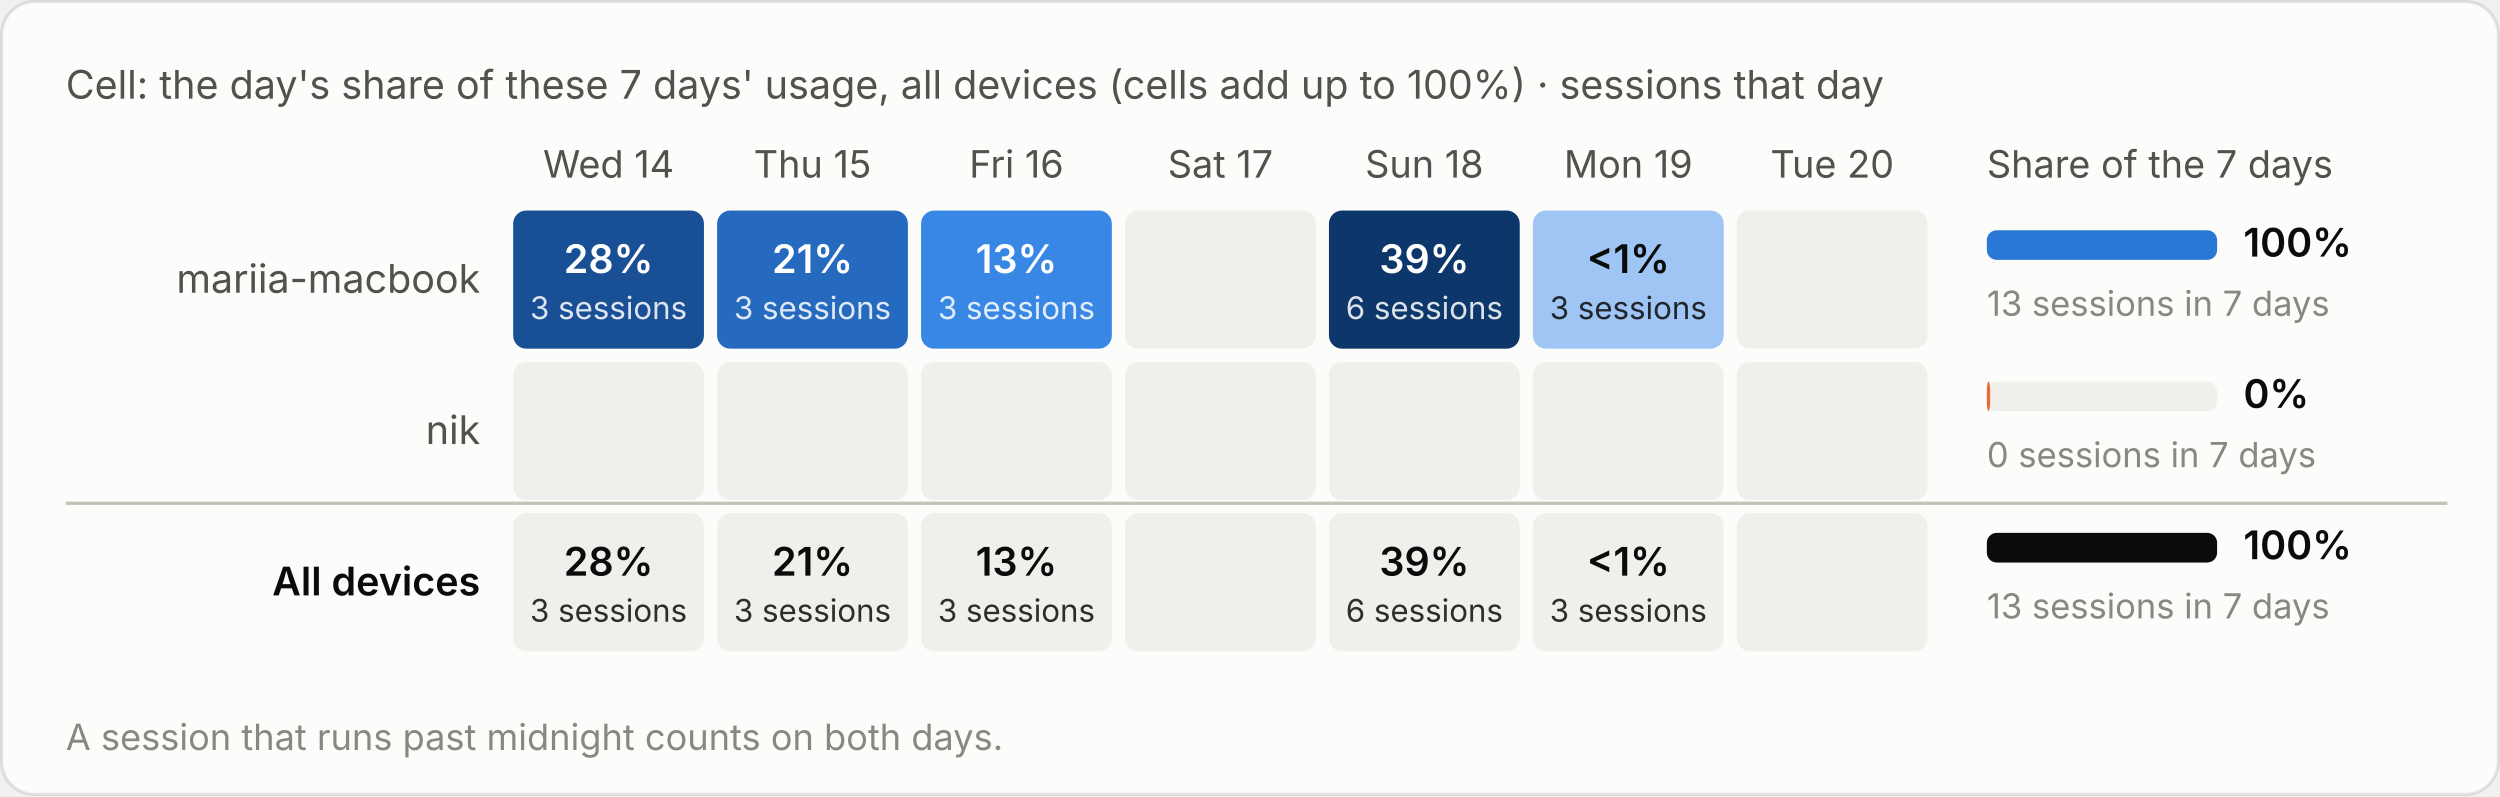
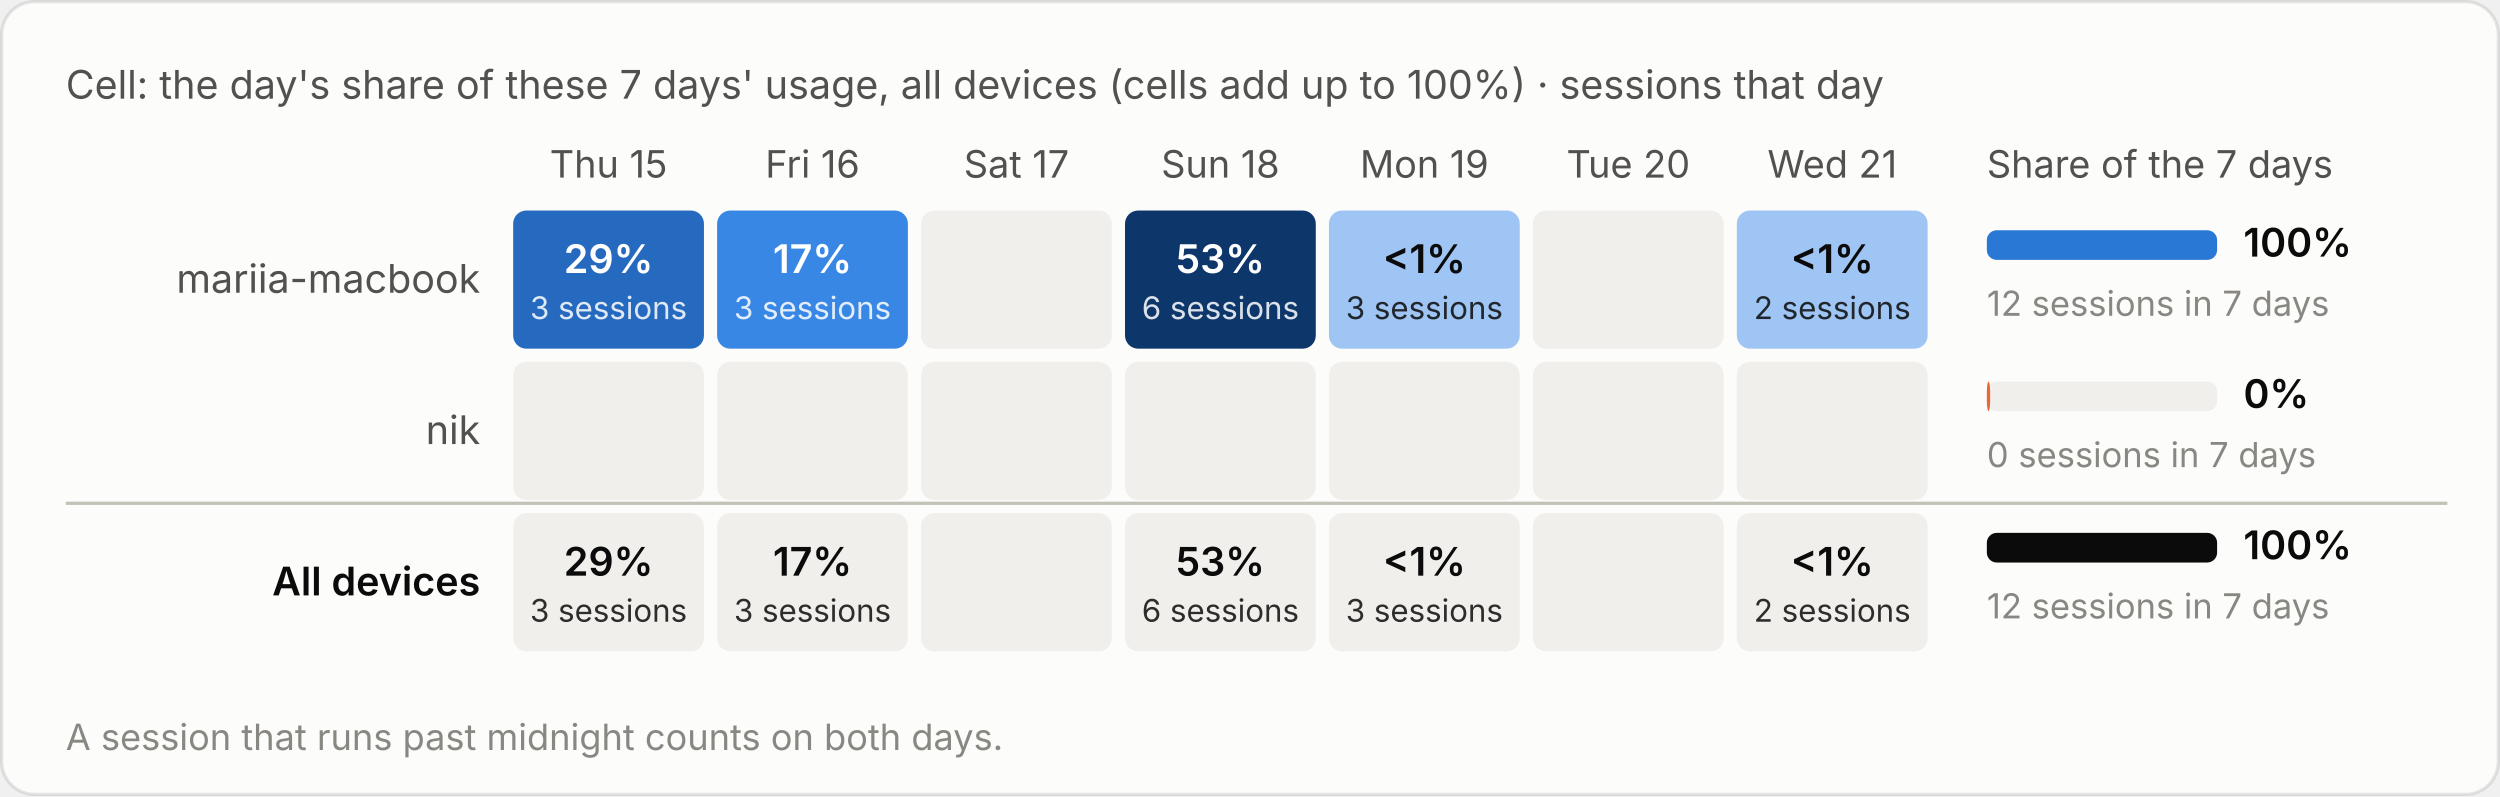
<svg xmlns="http://www.w3.org/2000/svg" viewBox="0 0 760 242" width="760" height="242" role="img" aria-label="Cell: the day's share of these 7 days' usage, all devices (cells add up to 100%) · sessions that day">
  <style>text{font-family:system-ui,-apple-system,"Segoe UI",sans-serif;font-variant-numeric:tabular-nums}.bg{fill:#fcfcfb;stroke:rgba(11,11,11,.10)}.tp{fill:#0b0b0b}.ts{fill:#52514e}.tm{fill:#898781}.grid{stroke:#e1e0d9;stroke-width:1}.base{stroke:#c3c2b7;stroke-width:1}.so{fill:#b5b3ad}.lo{stroke:#b5b3ad}.qe{fill:#f0efec}.ring{stroke:#fcfcfb}.area{fill-opacity:.1}.s0{fill:#2a78d6}.l0{stroke:#2a78d6}.s1{fill:#eb6834}.l1{stroke:#eb6834}.s2{fill:#1baf7a}.l2{stroke:#1baf7a}.s3{fill:#eda100}.l3{stroke:#eda100}.s4{fill:#e87ba4}.l4{stroke:#e87ba4}.s5{fill:#008300}.l5{stroke:#008300}.s6{fill:#4a3aa7}.l6{stroke:#4a3aa7}.s7{fill:#e34948}.l7{stroke:#e34948}.q0{fill:#cde2fb}.q1{fill:#9ec5f4}.q2{fill:#6da7ec}.q3{fill:#3987e5}.q4{fill:#256abf}.q5{fill:#184f95}.q6{fill:#0d366b}.r0{fill:#f8d4d4}.r1{fill:#ec8f8f}.r2{fill:#c42f2f}.a0{fill:#fbe3e3}.a1{fill:#f5b8b8}.a2{fill:#ec8f8f}.a3{fill:#d65252}.a4{fill:#a82525}.tq0{fill:#0b0b0b}.tq1{fill:#0b0b0b}.tq2{fill:#0b0b0b}.tq3{fill:#ffffff}.tq4{fill:#ffffff}.tq5{fill:#ffffff}.tq6{fill:#ffffff}.tr0{fill:#0b0b0b}.tr1{fill:#0b0b0b}.tr2{fill:#ffffff}.ta0{fill:#0b0b0b}.ta1{fill:#0b0b0b}.ta2{fill:#0b0b0b}.ta3{fill:#ffffff}.ta4{fill:#ffffff}.tw{fill:#ffffff}@media (prefers-color-scheme:dark){.bg{fill:#1a1a19;stroke:rgba(255,255,255,.10)}.tp{fill:#fff}.ts{fill:#c3c2b7}.tm{fill:#898781}.grid{stroke:#2c2c2a}.base{stroke:#383835}.so{fill:#5c5b57}.lo{stroke:#5c5b57}.qe{fill:#262624}.ring{stroke:#1a1a19}.s0{fill:#3987e5}.l0{stroke:#3987e5}.s1{fill:#d95926}.l1{stroke:#d95926}.s2{fill:#199e70}.l2{stroke:#199e70}.s3{fill:#c98500}.l3{stroke:#c98500}.s4{fill:#d55181}.l4{stroke:#d55181}.s5{fill:#008300}.l5{stroke:#008300}.s6{fill:#9085e9}.l6{stroke:#9085e9}.s7{fill:#e66767}.l7{stroke:#e66767}.q0{fill:#16263a}.q1{fill:#123a66}.q2{fill:#184f95}.q3{fill:#256abf}.q4{fill:#3987e5}.q5{fill:#6da7ec}.q6{fill:#b7d3f6}.r0{fill:#4a2023}.r1{fill:#8c2c2f}.r2{fill:#e25555}.a0{fill:#3a1a1c}.a1{fill:#5e2427}.a2{fill:#8c2c2f}.a3{fill:#c43c3f}.a4{fill:#f07070}.tq0{fill:#ffffff}.tq1{fill:#ffffff}.tq2{fill:#ffffff}.tq3{fill:#ffffff}.tq4{fill:#ffffff}.tq5{fill:#0b0b0b}.tq6{fill:#0b0b0b}.tr0{fill:#ffffff}.tr1{fill:#ffffff}.tr2{fill:#ffffff}.ta0{fill:#ffffff}.ta1{fill:#ffffff}.ta2{fill:#ffffff}.ta3{fill:#ffffff}.ta4{fill:#0b0b0b}.tw{fill:#ffffff}}</style>
  <rect class="bg" x=".5" y=".5" width="759" height="241" rx="10" />
  <text class="ts" x="20" y="30" font-size="12">Cell: the day's share of these 7 days' usage, all devices (cells add up to 100%) · sessions that day</text>
  <g transform="translate(0,-20)">
-     <text class="ts" x="185.0" y="74" font-size="11.5" text-anchor="middle">Wed 14</text>
-     <text class="ts" x="247.0" y="74" font-size="11.5" text-anchor="middle">Thu 15</text>
-     <text class="ts" x="309.0" y="74" font-size="11.5" text-anchor="middle">Fri 16</text>
-     <text class="ts" x="371.0" y="74" font-size="11.5" text-anchor="middle">Sat 17</text>
-     <text class="ts" x="433.0" y="74" font-size="11.5" text-anchor="middle">Sun 18</text>
-     <text class="ts" x="495.0" y="74" font-size="11.5" text-anchor="middle">Mon 19</text>
-     <text class="ts" x="557.0" y="74" font-size="11.5" text-anchor="middle">Tue 20</text>
+     <text class="ts" x="185.0" y="74" font-size="11.5" text-anchor="middle">Thu 15</text>
+     <text class="ts" x="247.0" y="74" font-size="11.5" text-anchor="middle">Fri 16</text>
+     <text class="ts" x="309.0" y="74" font-size="11.5" text-anchor="middle">Sat 17</text>
+     <text class="ts" x="371.0" y="74" font-size="11.5" text-anchor="middle">Sun 18</text>
+     <text class="ts" x="433.0" y="74" font-size="11.5" text-anchor="middle">Mon 19</text>
+     <text class="ts" x="495.0" y="74" font-size="11.5" text-anchor="middle">Tue 20</text>
+     <text class="ts" x="557.0" y="74" font-size="11.5" text-anchor="middle">Wed 21</text>
    <text class="ts" x="604" y="74" font-size="11.5">Share of the 7 days</text>
    <text class="ts" x="146" y="109.0" font-size="12" text-anchor="end">mariia-macbook</text>
-     <rect class="q5" x="156.0" y="84" width="58" height="42" rx="4" />
-     <text class="tq5" x="185.0" y="103.0" font-size="12" font-weight="600" text-anchor="middle">28%</text>
-     <text class="tq5" x="185.0" y="117.0" font-size="9.5" text-anchor="middle" opacity=".85">3 sessions</text>
-     <rect class="q4" x="218.0" y="84" width="58" height="42" rx="4" />
-     <text class="tq4" x="247.0" y="103.0" font-size="12" font-weight="600" text-anchor="middle">21%</text>
-     <text class="tq4" x="247.0" y="117.0" font-size="9.5" text-anchor="middle" opacity=".85">3 sessions</text>
-     <rect class="q3" x="280.0" y="84" width="58" height="42" rx="4" />
-     <text class="tq3" x="309.0" y="103.0" font-size="12" font-weight="600" text-anchor="middle">13%</text>
-     <text class="tq3" x="309.0" y="117.0" font-size="9.5" text-anchor="middle" opacity=".85">3 sessions</text>
-     <rect class="qe" x="342.0" y="84" width="58" height="42" rx="4" />
-     <rect class="q6" x="404.0" y="84" width="58" height="42" rx="4" />
-     <text class="tq6" x="433.0" y="103.0" font-size="12" font-weight="600" text-anchor="middle">39%</text>
-     <text class="tq6" x="433.0" y="117.0" font-size="9.5" text-anchor="middle" opacity=".85">6 sessions</text>
-     <rect class="q1" x="466.0" y="84" width="58" height="42" rx="4" />
-     <text class="tq1" x="495.0" y="103.0" font-size="12" font-weight="600" text-anchor="middle">&lt;1%</text>
-     <text class="tq1" x="495.0" y="117.0" font-size="9.5" text-anchor="middle" opacity=".85">3 sessions</text>
-     <rect class="qe" x="528.0" y="84" width="58" height="42" rx="4" />
+     <rect class="q4" x="156.0" y="84" width="58" height="42" rx="4" />
+     <text class="tq4" x="185.0" y="103.0" font-size="12" font-weight="600" text-anchor="middle">29%</text>
+     <text class="tq4" x="185.0" y="117.0" font-size="9.5" text-anchor="middle" opacity=".85">3 sessions</text>
+     <rect class="q3" x="218.0" y="84" width="58" height="42" rx="4" />
+     <text class="tq3" x="247.0" y="103.0" font-size="12" font-weight="600" text-anchor="middle">17%</text>
+     <text class="tq3" x="247.0" y="117.0" font-size="9.5" text-anchor="middle" opacity=".85">3 sessions</text>
+     <rect class="qe" x="280.0" y="84" width="58" height="42" rx="4" />
+     <rect class="q6" x="342.0" y="84" width="58" height="42" rx="4" />
+     <text class="tq6" x="371.0" y="103.0" font-size="12" font-weight="600" text-anchor="middle">53%</text>
+     <text class="tq6" x="371.0" y="117.0" font-size="9.5" text-anchor="middle" opacity=".85">6 sessions</text>
+     <rect class="q1" x="404.0" y="84" width="58" height="42" rx="4" />
+     <text class="tq1" x="433.0" y="103.0" font-size="12" font-weight="600" text-anchor="middle">&lt;1%</text>
+     <text class="tq1" x="433.0" y="117.0" font-size="9.5" text-anchor="middle" opacity=".85">3 sessions</text>
+     <rect class="qe" x="466.0" y="84" width="58" height="42" rx="4" />
+     <rect class="q1" x="528.0" y="84" width="58" height="42" rx="4" />
+     <text class="tq1" x="557.0" y="103.0" font-size="12" font-weight="600" text-anchor="middle">&lt;1%</text>
+     <text class="tq1" x="557.0" y="117.0" font-size="9.5" text-anchor="middle" opacity=".85">2 sessions</text>
    <rect class="qe" x="604" y="90.0" width="70" height="9" rx="3" />
    <rect class="s0" x="604" y="90.0" width="70.0" height="9" rx="3" />
    <text class="tp" x="682" y="98.0" font-size="12" font-weight="600">100%</text>
-     <text class="tm" x="604" y="116.0" font-size="10.5">13 sessions in 7 days</text>
+     <text class="tm" x="604" y="116.0" font-size="10.5">12 sessions in 7 days</text>
    <text class="ts" x="146" y="155.0" font-size="12" text-anchor="end">nik</text>
    <rect class="qe" x="156.0" y="130" width="58" height="42" rx="4" />
    <rect class="qe" x="218.0" y="130" width="58" height="42" rx="4" />
    <rect class="qe" x="280.0" y="130" width="58" height="42" rx="4" />
    <rect class="qe" x="342.0" y="130" width="58" height="42" rx="4" />
    <rect class="qe" x="404.0" y="130" width="58" height="42" rx="4" />
    <rect class="qe" x="466.0" y="130" width="58" height="42" rx="4" />
    <rect class="qe" x="528.0" y="130" width="58" height="42" rx="4" />
    <rect class="qe" x="604" y="136.0" width="70" height="9" rx="3" />
    <rect class="s1" x="604" y="136.0" width="1.0" height="9" rx="3" />
    <text class="tp" x="682" y="144.0" font-size="12" font-weight="600">0%</text>
    <text class="tm" x="604" y="162.0" font-size="10.5">0 sessions in 7 days</text>
    <line class="base" x1="20" x2="744" y1="173" y2="173" />
    <text class="tp" x="146" y="201.0" font-size="12" text-anchor="end" font-weight="600">All devices</text>
    <rect class="qe" x="156.0" y="176" width="58" height="42" rx="4" />
-     <text class="tp" x="185.0" y="195.0" font-size="12" font-weight="600" text-anchor="middle">28%</text>
+     <text class="tp" x="185.0" y="195.0" font-size="12" font-weight="600" text-anchor="middle">29%</text>
    <text class="tp" x="185.0" y="209.0" font-size="9.5" text-anchor="middle" opacity=".85">3 sessions</text>
    <rect class="qe" x="218.0" y="176" width="58" height="42" rx="4" />
-     <text class="tp" x="247.0" y="195.0" font-size="12" font-weight="600" text-anchor="middle">21%</text>
+     <text class="tp" x="247.0" y="195.0" font-size="12" font-weight="600" text-anchor="middle">17%</text>
    <text class="tp" x="247.0" y="209.0" font-size="9.5" text-anchor="middle" opacity=".85">3 sessions</text>
    <rect class="qe" x="280.0" y="176" width="58" height="42" rx="4" />
-     <text class="tp" x="309.0" y="195.0" font-size="12" font-weight="600" text-anchor="middle">13%</text>
-     <text class="tp" x="309.0" y="209.0" font-size="9.5" text-anchor="middle" opacity=".85">3 sessions</text>
    <rect class="qe" x="342.0" y="176" width="58" height="42" rx="4" />
+     <text class="tp" x="371.0" y="195.0" font-size="12" font-weight="600" text-anchor="middle">53%</text>
+     <text class="tp" x="371.0" y="209.0" font-size="9.5" text-anchor="middle" opacity=".85">6 sessions</text>
    <rect class="qe" x="404.0" y="176" width="58" height="42" rx="4" />
-     <text class="tp" x="433.0" y="195.0" font-size="12" font-weight="600" text-anchor="middle">39%</text>
-     <text class="tp" x="433.0" y="209.0" font-size="9.5" text-anchor="middle" opacity=".85">6 sessions</text>
+     <text class="tp" x="433.0" y="195.0" font-size="12" font-weight="600" text-anchor="middle">&lt;1%</text>
+     <text class="tp" x="433.0" y="209.0" font-size="9.5" text-anchor="middle" opacity=".85">3 sessions</text>
    <rect class="qe" x="466.0" y="176" width="58" height="42" rx="4" />
-     <text class="tp" x="495.0" y="195.0" font-size="12" font-weight="600" text-anchor="middle">&lt;1%</text>
-     <text class="tp" x="495.0" y="209.0" font-size="9.5" text-anchor="middle" opacity=".85">3 sessions</text>
    <rect class="qe" x="528.0" y="176" width="58" height="42" rx="4" />
+     <text class="tp" x="557.0" y="195.0" font-size="12" font-weight="600" text-anchor="middle">&lt;1%</text>
+     <text class="tp" x="557.0" y="209.0" font-size="9.5" text-anchor="middle" opacity=".85">2 sessions</text>
    <rect class="qe" x="604" y="182.0" width="70" height="9" rx="3" />
    <rect class="tp" x="604" y="182.0" width="70.0" height="9" rx="3" />
    <text class="tp" x="682" y="190.0" font-size="12" font-weight="600">100%</text>
-     <text class="tm" x="604" y="208.0" font-size="10.5">13 sessions in 7 days</text>
+     <text class="tm" x="604" y="208.0" font-size="10.5">12 sessions in 7 days</text>
    <text class="tm" x="20" y="248" font-size="11">A session that runs past midnight counts on both days.</text>
  </g>
</svg>
